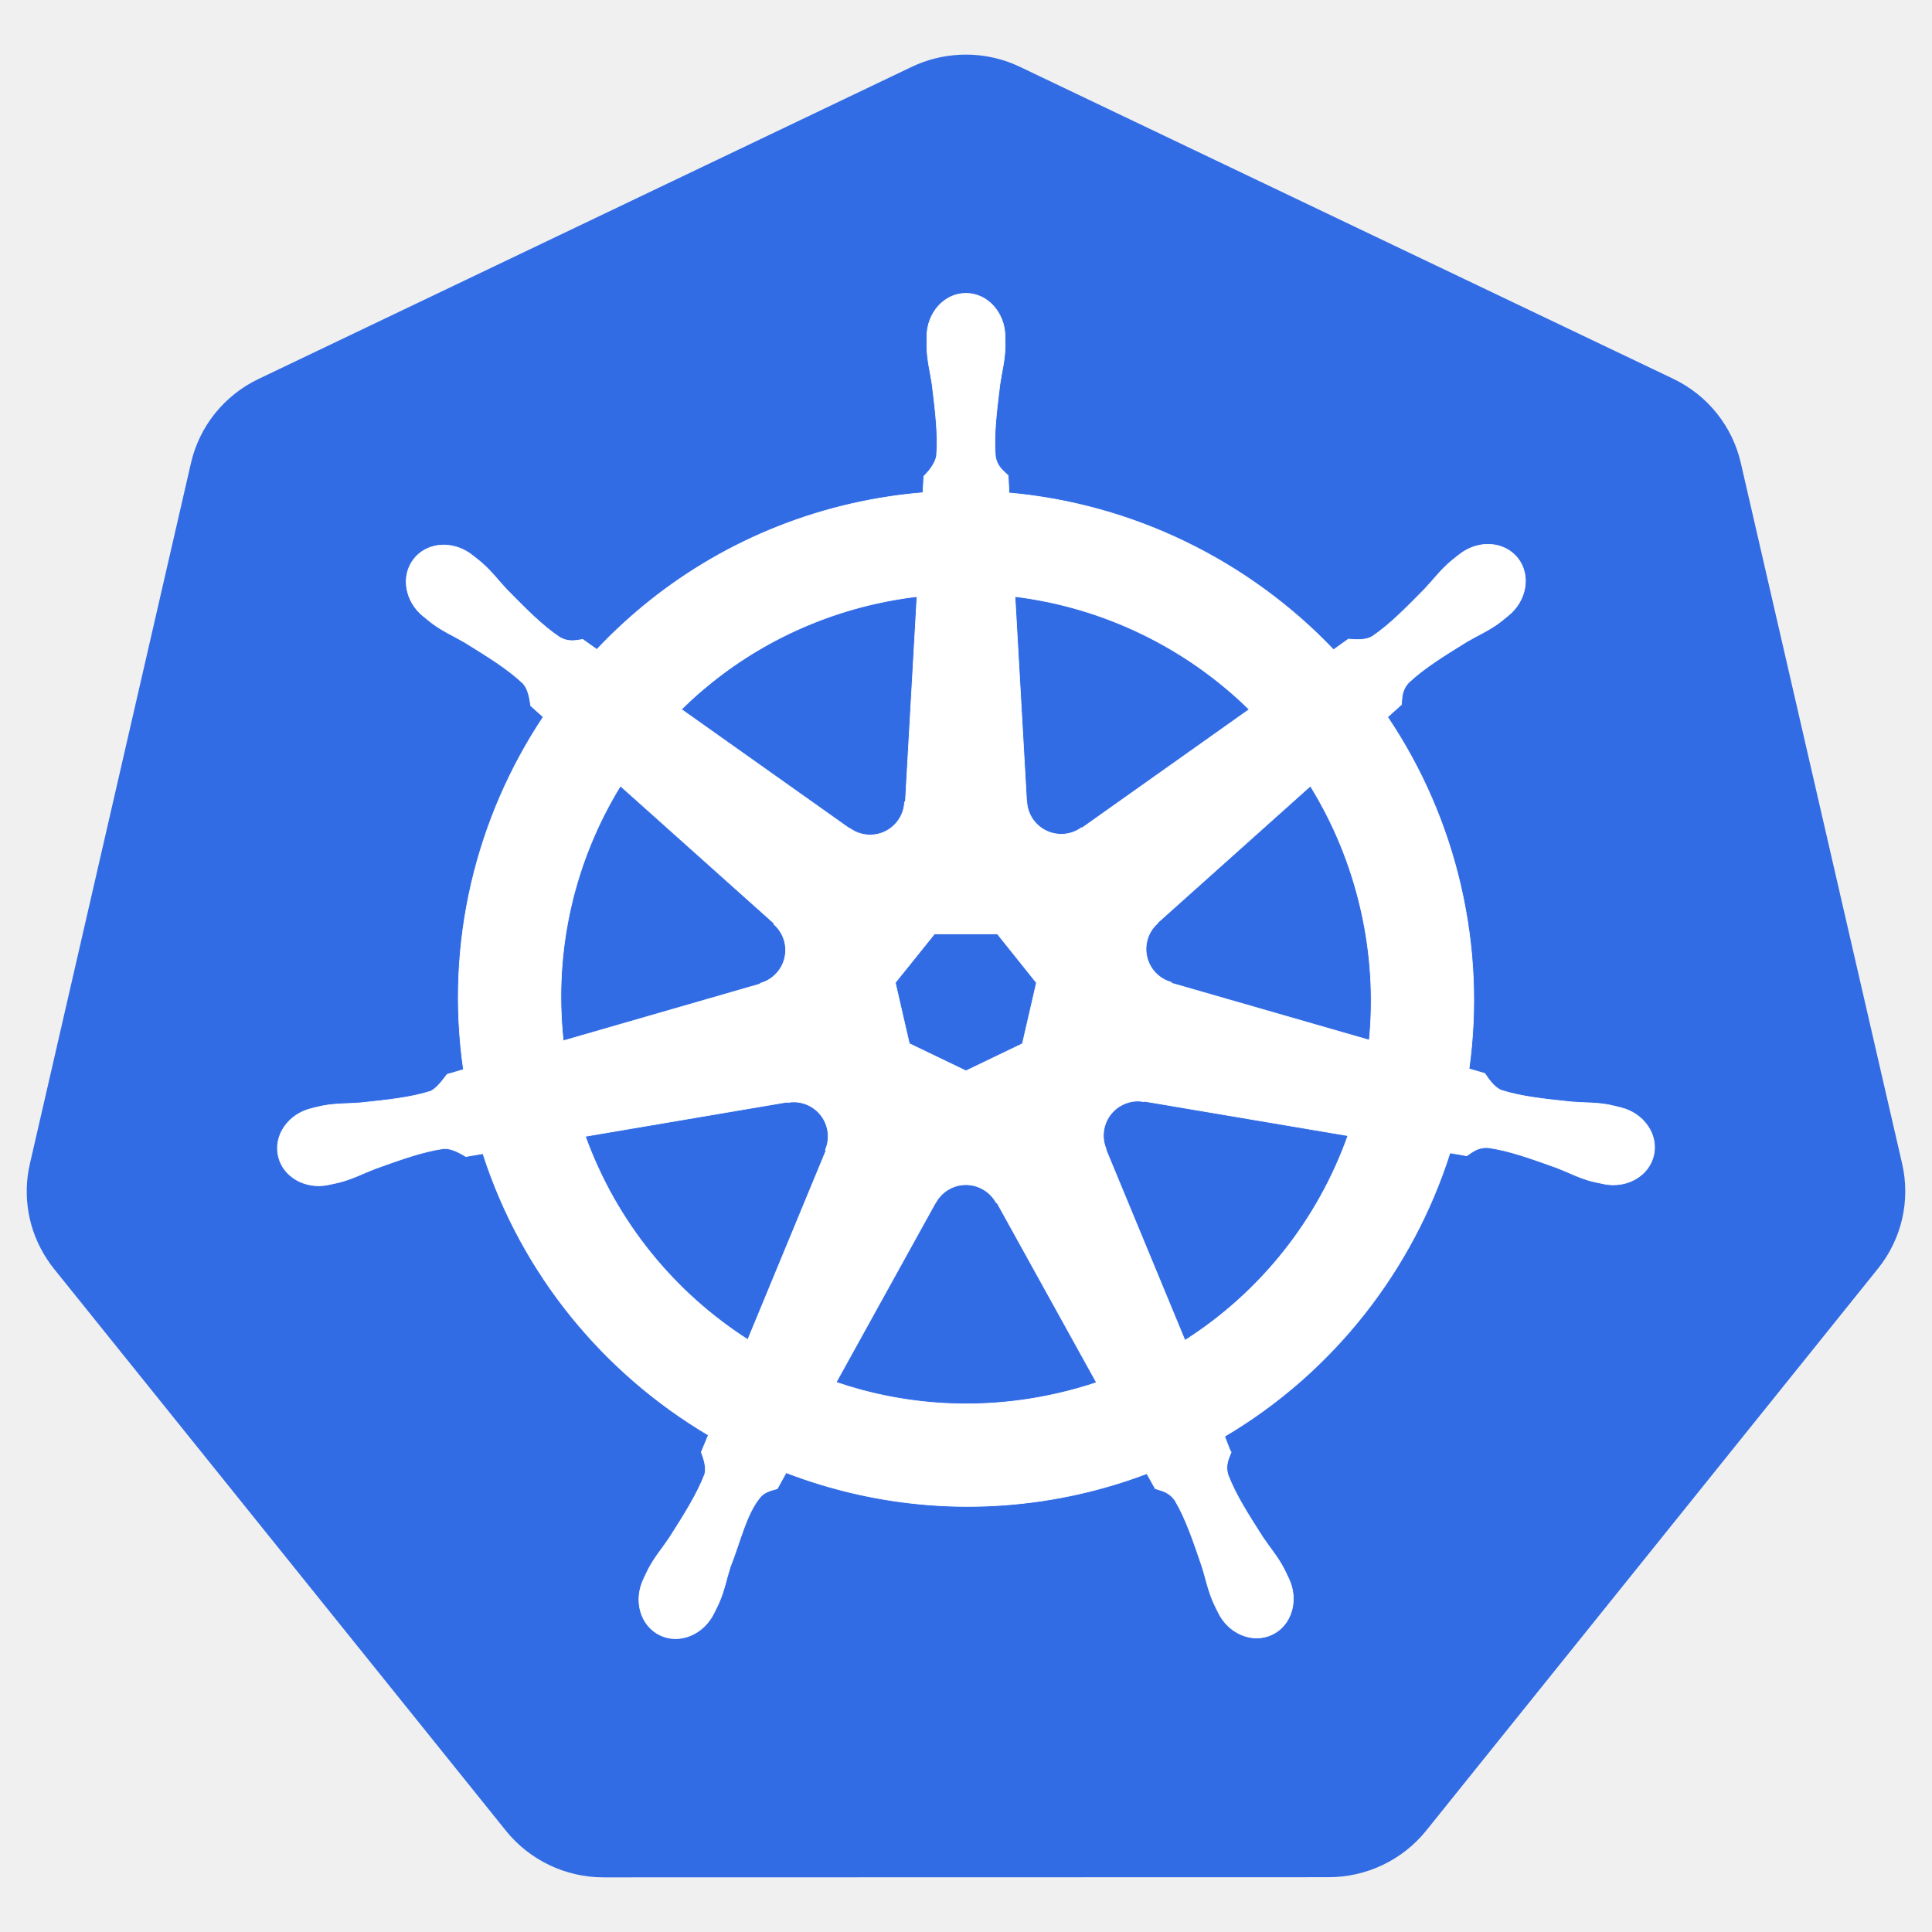
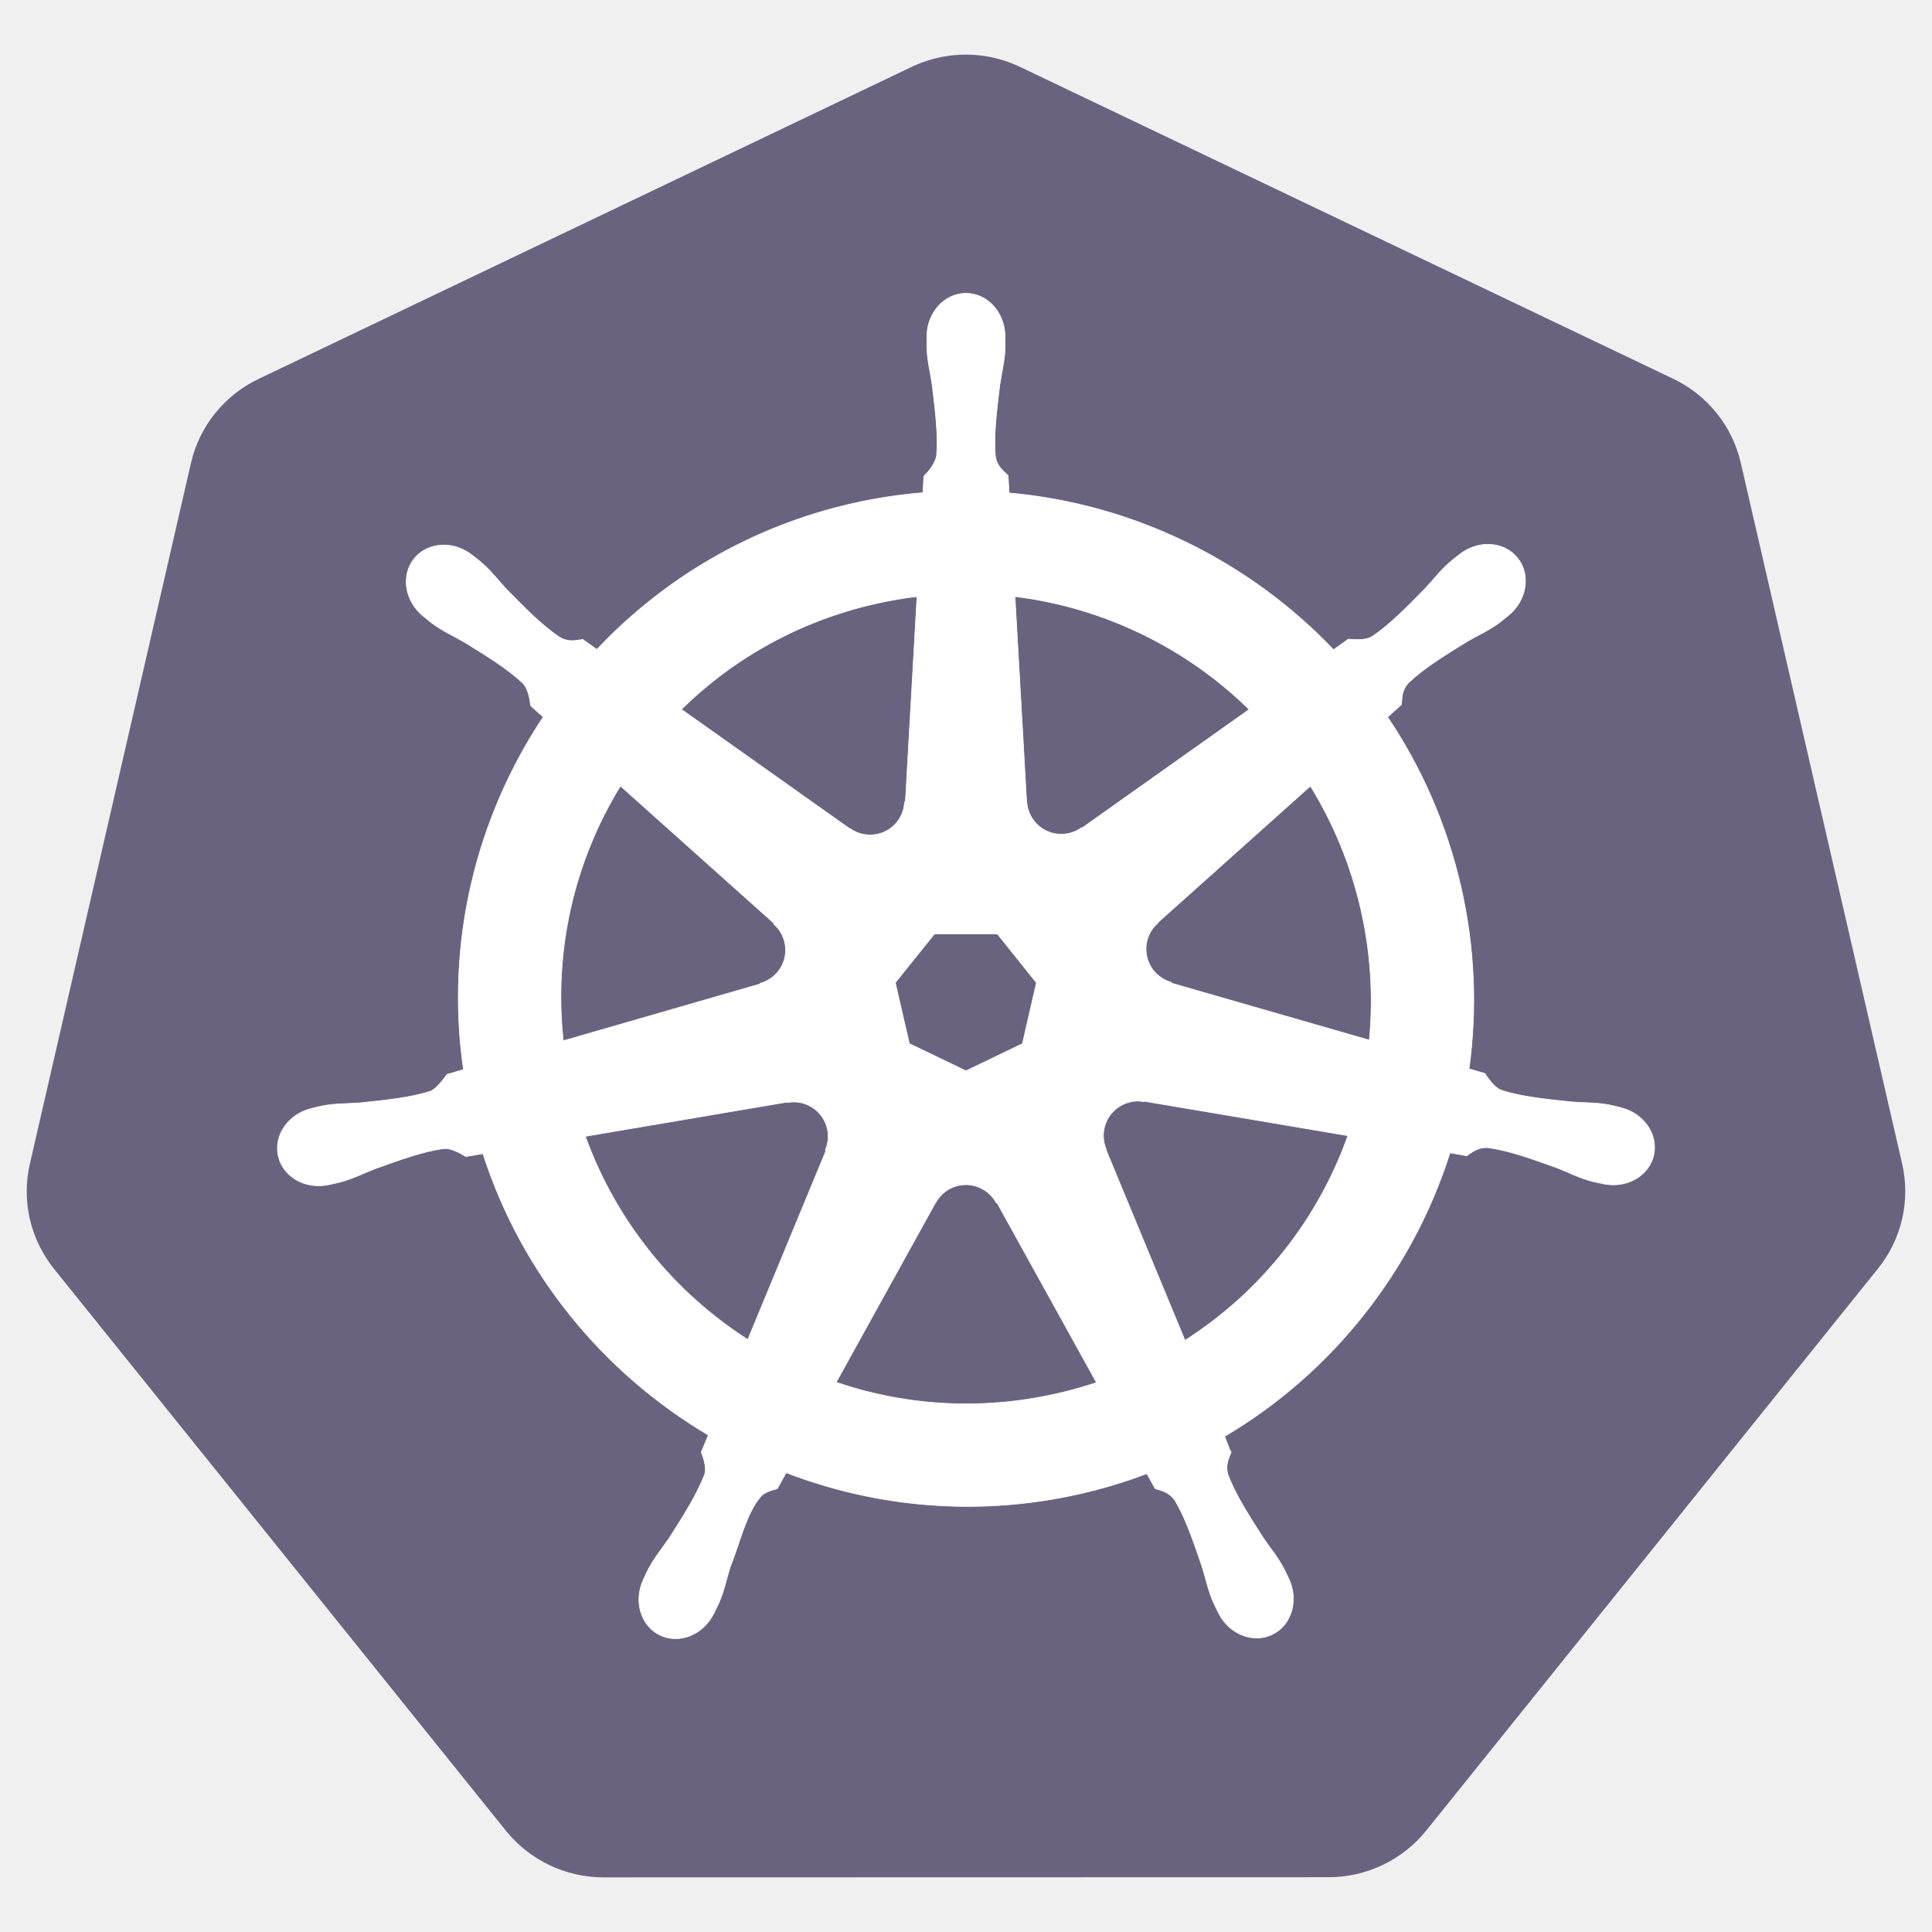
<svg xmlns="http://www.w3.org/2000/svg" width="800px" height="800px" viewBox="0 -10.44 722.846 722.846">
-   <path d="M358.986 10.06a46.725 46.342 0 00-17.906 4.531L96.736 131.341a46.725 46.342 0 00-25.28 31.438l-60.282 262.25a46.725 46.342 0 006.344 35.531 46.725 46.342 0 002.656 3.688l169.125 210.28a46.725 46.342 0 0036.531 17.438l271.219-.062a46.725 46.342 0 0036.531-17.406l169.063-210.313a46.725 46.342 0 009.03-39.219L651.3 162.716a46.725 46.342 0 00-25.281-31.437L381.643 14.59a46.725 46.342 0 00-22.657-4.53z" fill="#326ce5" />
-   <path d="M361.408 99.307c-8.077.001-14.626 7.276-14.625 16.25 0 .138.028.27.03.406-.011 1.22-.07 2.689-.03 3.75.192 5.176 1.32 9.138 2 13.907 1.23 10.206 2.26 18.667 1.625 26.531-.62 2.965-2.803 5.677-4.75 7.562l-.344 6.188a190.337 190.337 0 00-26.438 4.062c-37.974 8.623-70.67 28.184-95.562 54.594a245.167 245.167 0 01-5.281-3.75c-2.612.353-5.25 1.159-8.688-.844-6.545-4.405-12.506-10.486-19.719-17.812-3.305-3.504-5.698-6.841-9.625-10.219-.891-.767-2.252-1.804-3.25-2.594-3.07-2.447-6.69-3.724-10.187-3.843-4.496-.154-8.824 1.604-11.656 5.156-5.036 6.315-3.424 15.968 3.593 21.562.071.057.147.101.219.157.964.781 2.145 1.783 3.031 2.437 4.167 3.077 7.973 4.652 12.125 7.094 8.747 5.402 15.999 9.88 21.75 15.281 2.246 2.394 2.639 6.613 2.938 8.438l4.687 4.187c-25.093 37.764-36.707 84.41-29.843 131.938l-6.125 1.781c-1.615 2.085-3.896 5.365-6.282 6.344-7.525 2.37-15.994 3.24-26.218 4.312-4.8.4-8.943.161-14.032 1.125-1.12.212-2.68.619-3.906.906l-.125.032c-.067.015-.155.048-.219.062-8.62 2.083-14.157 10.006-12.375 17.813 1.783 7.808 10.203 12.556 18.875 10.687.063-.014.154-.017.219-.031.098-.022.184-.07.281-.094 1.21-.265 2.724-.56 3.782-.843 5.003-1.34 8.626-3.308 13.125-5.032 9.676-3.47 17.691-6.37 25.5-7.5 3.26-.255 6.697 2.012 8.406 2.969l6.375-1.094c14.67 45.483 45.414 82.245 84.344 105.313l-2.657 6.375c.958 2.475 2.014 5.824 1.3 8.27-2.838 7.36-7.7 15.13-13.237 23.792-2.681 4.002-5.425 7.108-7.844 11.688-.579 1.096-1.316 2.78-1.875 3.937-3.759 8.043-1.002 17.305 6.219 20.782 7.266 3.497 16.284-.192 20.187-8.25.006-.012.026-.02.031-.032.004-.009-.004-.022 0-.03.556-1.143 1.344-2.645 1.813-3.72 2.072-4.747 2.762-8.815 4.219-13.406 3.87-9.72 5.995-19.919 11.322-26.274 1.459-1.74 3.837-2.41 6.303-3.07l3.312-6c33.938 13.027 71.927 16.523 109.875 7.907a189.77 189.77 0 0025.094-7.563c.93 1.651 2.661 4.826 3.125 5.625 2.506.815 5.24 1.236 7.469 4.531 3.985 6.81 6.71 14.865 10.031 24.594 1.457 4.591 2.178 8.66 4.25 13.406.472 1.082 1.256 2.605 1.812 3.75 3.895 8.085 12.943 11.787 20.22 8.282 7.219-3.478 9.979-12.74 6.218-20.782-.559-1.158-1.327-2.841-1.906-3.937-2.42-4.58-5.163-7.655-7.844-11.656-5.537-8.662-10.13-15.858-12.969-23.22-1.187-3.796.2-6.157 1.125-8.624-.554-.635-1.739-4.22-2.437-5.906 40.457-23.889 70.298-62.022 84.312-106.063 1.893.298 5.182.88 6.25 1.094 2.2-1.45 4.222-3.344 8.188-3.031 7.808 1.129 15.823 4.03 25.5 7.5 4.498 1.723 8.121 3.723 13.125 5.062 1.057.283 2.572.547 3.781.813.097.023.183.071.281.093.066.015.156.017.219.032 8.672 1.866 17.094-2.88 18.875-10.688 1.78-7.807-3.754-15.732-12.375-17.812-1.254-.286-3.032-.77-4.25-1-5.09-.964-9.231-.727-14.031-1.125-10.225-1.072-18.694-1.943-26.219-4.313-3.068-1.19-5.251-4.841-6.313-6.344l-5.906-1.718c3.062-22.155 2.237-45.212-3.062-68.282-5.349-23.284-14.8-44.58-27.407-63.343 1.515-1.378 4.377-3.911 5.188-4.657.237-2.624.033-5.375 2.75-8.281 5.751-5.4 13.003-9.879 21.75-15.281 4.152-2.443 7.99-4.017 12.156-7.094.942-.696 2.23-1.798 3.219-2.594 7.015-5.596 8.63-15.248 3.594-21.562-5.037-6.314-14.797-6.91-21.813-1.313-.998.791-2.353 1.823-3.25 2.594-3.926 3.378-6.351 6.714-9.656 10.219-7.213 7.326-13.174 13.438-19.719 17.844-2.836 1.65-6.99 1.08-8.875.968l-5.562 3.969c-31.72-33.26-74.905-54.525-121.406-58.656-.13-1.949-.3-5.471-.344-6.532-1.904-1.821-4.204-3.376-4.781-7.312-.637-7.864.426-16.325 1.656-26.531.679-4.769 1.807-8.73 2-13.907.044-1.176-.027-2.884-.031-4.156-.001-8.974-6.548-16.25-14.625-16.25zm-18.313 113.438l-4.344 76.718-.312.157c-.292 6.863-5.94 12.343-12.875 12.343-2.841 0-5.463-.912-7.594-2.468l-.125.062-62.906-44.594c19.333-19.01 44.063-33.06 72.562-39.53a154.125 154.125 0 0115.594-2.688zm36.656 0c33.274 4.092 64.045 19.159 87.625 42.25l-62.5 44.312-.218-.093c-5.548 4.051-13.364 3.046-17.688-2.375a12.807 12.807 0 01-2.812-7.47l-.063-.03zM232.126 283.62l57.438 51.375-.063.312c5.185 4.507 5.95 12.328 1.625 17.75a12.892 12.892 0 01-6.687 4.406l-.063.25-73.625 21.25c-3.747-34.265 4.329-67.573 21.375-95.343zm258.157.03c8.534 13.833 14.996 29.283 18.843 46.032 3.801 16.548 4.755 33.067 3.188 49.031l-74-21.312-.063-.313c-6.626-1.81-10.699-8.551-9.156-15.312a12.786 12.786 0 014.094-6.844l-.031-.156 57.125-51.125zm-140.657 55.313h23.532l14.625 18.282-5.25 22.812-21.125 10.156-21.188-10.187-5.25-22.813zm75.438 62.563c1-.05 1.995.04 2.969.219l.125-.157 76.156 12.875c-11.146 31.314-32.473 58.44-60.969 76.594l-29.562-71.406.093-.125c-2.715-6.31.002-13.71 6.25-16.719 1.6-.77 3.271-1.197 4.938-1.281zm-127.906.312c5.811.082 11.024 4.116 12.375 10.032.632 2.77.324 5.513-.72 7.937l.22.281-29.25 70.688c-27.348-17.549-49.13-43.824-60.782-76.063l75.5-12.812.125.156c.845-.155 1.701-.23 2.532-.219zm63.78 30.97a12.764 12.764 0 016.032 1.28c2.56 1.233 4.537 3.174 5.781 5.5h.282l37.218 67.25a154.256 154.256 0 01-14.875 4.157c-28.464 6.463-56.838 4.504-82.53-4.25l37.124-67.125h.063a12.91 12.91 0 0110.906-6.813z" style="text-indent:0;text-align:start;line-height:normal;text-transform:none;block-progression:tb;marker:none;-inkscape-font-specification:Sans" font-weight="400" color="#000000" fill="#ffffff" stroke="#ffffff" stroke-width=".25" overflow="visible" font-family="Sans" />
+   <path d="M358.986 10.06a46.725 46.342 0 00-17.906 4.531L96.736 131.341a46.725 46.342 0 00-25.28 31.438l-60.282 262.25a46.725 46.342 0 006.344 35.531 46.725 46.342 0 002.656 3.688l169.125 210.28a46.725 46.342 0 0036.531 17.438l271.219-.062a46.725 46.342 0 0036.531-17.406l169.063-210.313a46.725 46.342 0 009.03-39.219L651.3 162.716a46.725 46.342 0 00-25.281-31.437L381.643 14.59a46.725 46.342 0 00-22.657-4.53z" fill="#696380" />
+   <path d="M361.408 99.307c-8.077.001-14.626 7.276-14.625 16.25 0 .138.028.27.03.406-.011 1.22-.07 2.689-.03 3.75.192 5.176 1.32 9.138 2 13.907 1.23 10.206 2.26 18.667 1.625 26.531-.62 2.965-2.803 5.677-4.75 7.562l-.344 6.188a190.337 190.337 0 00-26.438 4.062c-37.974 8.623-70.67 28.184-95.562 54.594a245.167 245.167 0 01-5.281-3.75c-2.612.353-5.25 1.159-8.688-.844-6.545-4.405-12.506-10.486-19.719-17.812-3.305-3.504-5.698-6.841-9.625-10.219-.891-.767-2.252-1.804-3.25-2.594-3.07-2.447-6.69-3.724-10.187-3.843-4.496-.154-8.824 1.604-11.656 5.156-5.036 6.315-3.424 15.968 3.593 21.562.071.057.147.101.219.157.964.781 2.145 1.783 3.031 2.437 4.167 3.077 7.973 4.652 12.125 7.094 8.747 5.402 15.999 9.88 21.75 15.281 2.246 2.394 2.639 6.613 2.938 8.438l4.687 4.187c-25.093 37.764-36.707 84.41-29.843 131.938l-6.125 1.781c-1.615 2.085-3.896 5.365-6.282 6.344-7.525 2.37-15.994 3.24-26.218 4.312-4.8.4-8.943.161-14.032 1.125-1.12.212-2.68.619-3.906.906l-.125.032c-.067.015-.155.048-.219.062-8.62 2.083-14.157 10.006-12.375 17.813 1.783 7.808 10.203 12.556 18.875 10.687.063-.014.154-.017.219-.031.098-.022.184-.07.281-.094 1.21-.265 2.724-.56 3.782-.843 5.003-1.34 8.626-3.308 13.125-5.032 9.676-3.47 17.691-6.37 25.5-7.5 3.26-.255 6.697 2.012 8.406 2.969l6.375-1.094c14.67 45.483 45.414 82.245 84.344 105.313l-2.657 6.375c.958 2.475 2.014 5.824 1.3 8.27-2.838 7.36-7.7 15.13-13.237 23.792-2.681 4.002-5.425 7.108-7.844 11.688-.579 1.096-1.316 2.78-1.875 3.937-3.759 8.043-1.002 17.305 6.219 20.782 7.266 3.497 16.284-.192 20.187-8.25.006-.012.026-.02.031-.032.004-.009-.004-.022 0-.03.556-1.143 1.344-2.645 1.813-3.72 2.072-4.747 2.762-8.815 4.219-13.406 3.87-9.72 5.995-19.919 11.322-26.274 1.459-1.74 3.837-2.41 6.303-3.07l3.312-6c33.938 13.027 71.927 16.523 109.875 7.907a189.77 189.77 0 0025.094-7.563c.93 1.651 2.661 4.826 3.125 5.625 2.506.815 5.24 1.236 7.469 4.531 3.985 6.81 6.71 14.865 10.031 24.594 1.457 4.591 2.178 8.66 4.25 13.406.472 1.082 1.256 2.605 1.812 3.75 3.895 8.085 12.943 11.787 20.22 8.282 7.219-3.478 9.979-12.74 6.218-20.782-.559-1.158-1.327-2.841-1.906-3.937-2.42-4.58-5.163-7.655-7.844-11.656-5.537-8.662-10.13-15.858-12.969-23.22-1.187-3.796.2-6.157 1.125-8.624-.554-.635-1.739-4.22-2.437-5.906 40.457-23.889 70.298-62.022 84.312-106.063 1.893.298 5.182.88 6.25 1.094 2.2-1.45 4.222-3.344 8.188-3.031 7.808 1.129 15.823 4.03 25.5 7.5 4.498 1.723 8.121 3.723 13.125 5.062 1.057.283 2.572.547 3.781.813.097.023.183.071.281.093.066.015.156.017.219.032 8.672 1.866 17.094-2.88 18.875-10.688 1.78-7.807-3.754-15.732-12.375-17.812-1.254-.286-3.032-.77-4.25-1-5.09-.964-9.231-.727-14.031-1.125-10.225-1.072-18.694-1.943-26.219-4.313-3.068-1.19-5.251-4.841-6.313-6.344l-5.906-1.718c3.062-22.155 2.237-45.212-3.062-68.282-5.349-23.284-14.8-44.58-27.407-63.343 1.515-1.378 4.377-3.911 5.188-4.657.237-2.624.033-5.375 2.75-8.281 5.751-5.4 13.003-9.879 21.75-15.281 4.152-2.443 7.99-4.017 12.156-7.094.942-.696 2.23-1.798 3.219-2.594 7.015-5.596 8.63-15.248 3.594-21.562-5.037-6.314-14.797-6.91-21.813-1.313-.998.791-2.353 1.823-3.25 2.594-3.926 3.378-6.351 6.714-9.656 10.219-7.213 7.326-13.174 13.438-19.719 17.844-2.836 1.65-6.99 1.08-8.875.968l-5.562 3.969c-31.72-33.26-74.905-54.525-121.406-58.656-.13-1.949-.3-5.471-.344-6.532-1.904-1.821-4.204-3.376-4.781-7.312-.637-7.864.426-16.325 1.656-26.531.679-4.769 1.807-8.73 2-13.907.044-1.176-.027-2.884-.031-4.156-.001-8.974-6.548-16.25-14.625-16.25zm-18.313 113.438l-4.344 76.718-.312.157c-.292 6.863-5.94 12.343-12.875 12.343-2.841 0-5.463-.912-7.594-2.468l-.125.062-62.906-44.594c19.333-19.01 44.063-33.06 72.562-39.53a154.125 154.125 0 0115.594-2.688zm36.656 0c33.274 4.092 64.045 19.159 87.625 42.25l-62.5 44.312-.218-.093c-5.548 4.051-13.364 3.046-17.688-2.375a12.807 12.807 0 01-2.812-7.47l-.063-.03zM232.126 283.62l57.438 51.375-.063.312c5.185 4.507 5.95 12.328 1.625 17.75a12.892 12.892 0 01-6.687 4.406l-.063.25-73.625 21.25c-3.747-34.265 4.329-67.573 21.375-95.343zm258.157.03c8.534 13.833 14.996 29.283 18.843 46.032 3.801 16.548 4.755 33.067 3.188 49.031l-74-21.312-.063-.313c-6.626-1.81-10.699-8.551-9.156-15.312a12.786 12.786 0 014.094-6.844l-.031-.156 57.125-51.125zm-140.657 55.313h23.532l14.625 18.282-5.25 22.812-21.125 10.156-21.188-10.187-5.25-22.813zm75.438 62.563c1-.05 1.995.04 2.969.219l.125-.157 76.156 12.875c-11.146 31.314-32.473 58.44-60.969 76.594l-29.562-71.406.093-.125c-2.715-6.31.002-13.71 6.25-16.719 1.6-.77 3.271-1.197 4.938-1.281zm-127.906.312c5.811.082 11.024 4.116 12.375 10.032.632 2.77.324 5.513-.72 7.937l.22.281-29.25 70.688c-27.348-17.549-49.13-43.824-60.782-76.063l75.5-12.812.125.156c.845-.155 1.701-.23 2.532-.219zm63.78 30.97a12.764 12.764 0 016.032 1.28c2.56 1.233 4.537 3.174 5.781 5.5h.282l37.218 67.25a154.256 154.256 0 01-14.875 4.157c-28.464 6.463-56.838 4.504-82.53-4.25l37.124-67.125h.063a12.91 12.91 0 0110.906-6.813z" style="text-indent:0;text-align:start;line-height:normal;text-transform:none;block-progression:tb;marker:none;-inkscape-font-specification:Sans" font-weight="400" color="#696380" fill="#ffffff" stroke="#ffffff" stroke-width=".25" overflow="visible" font-family="Sans" />
</svg>
